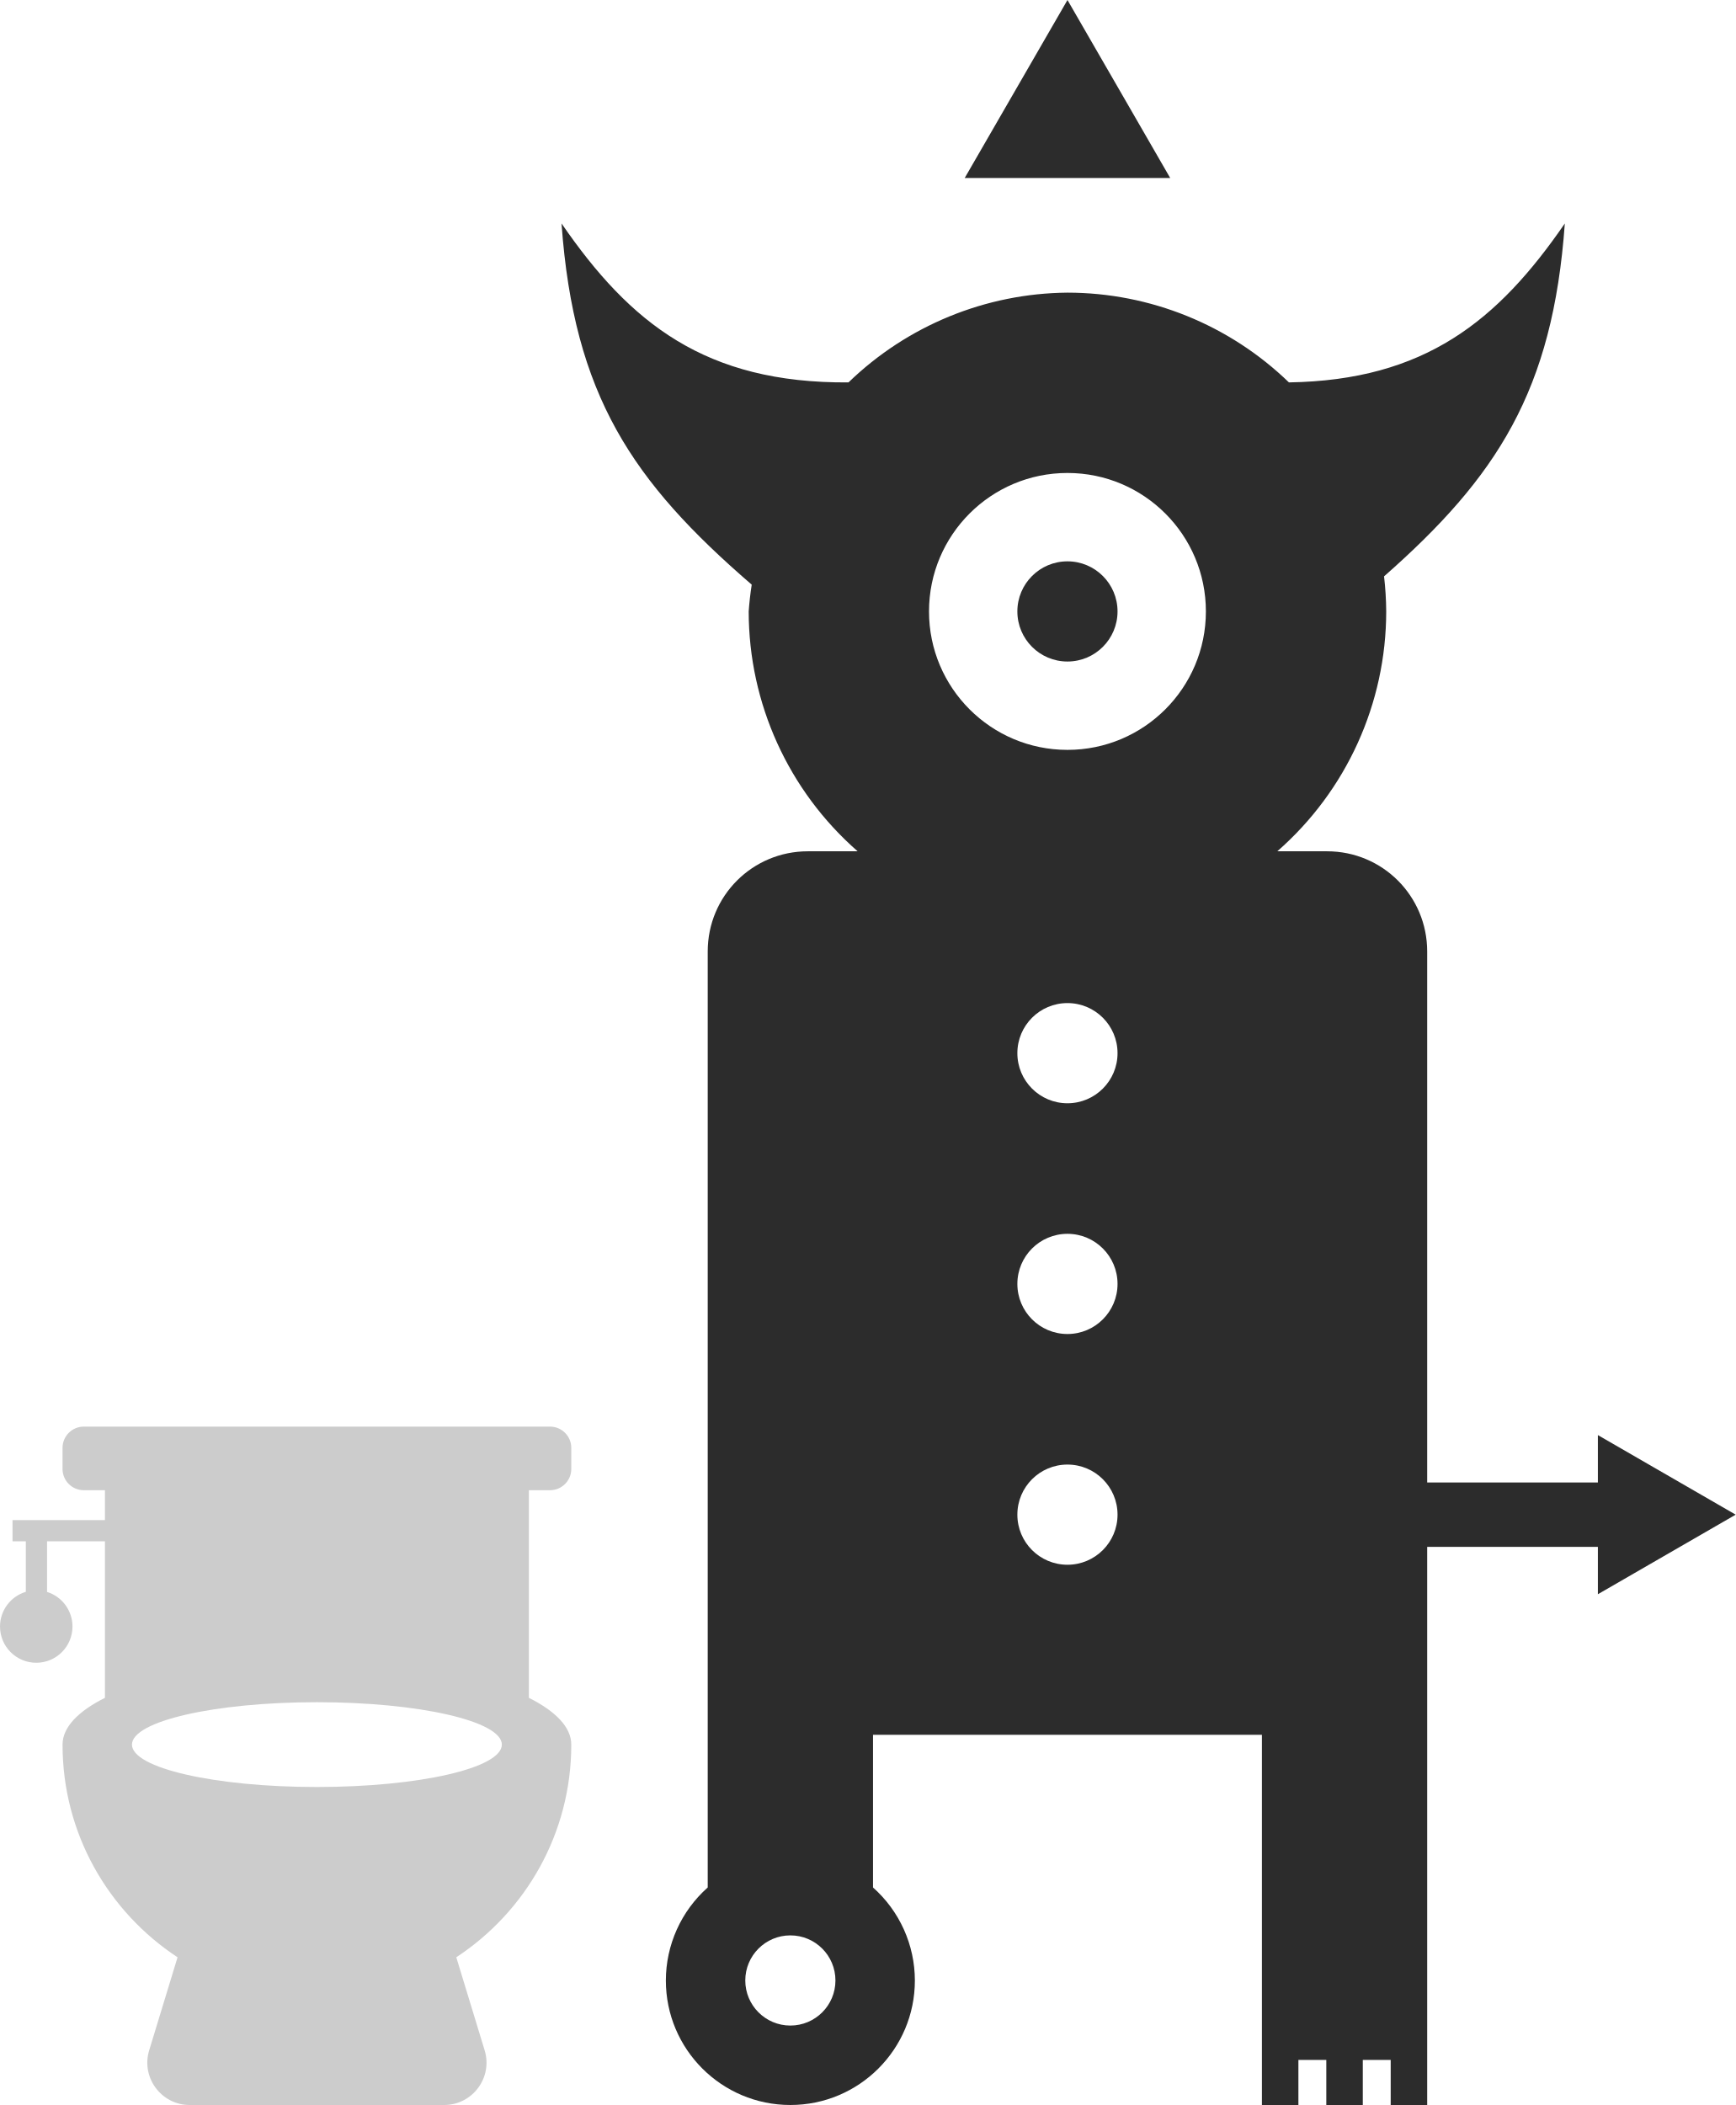
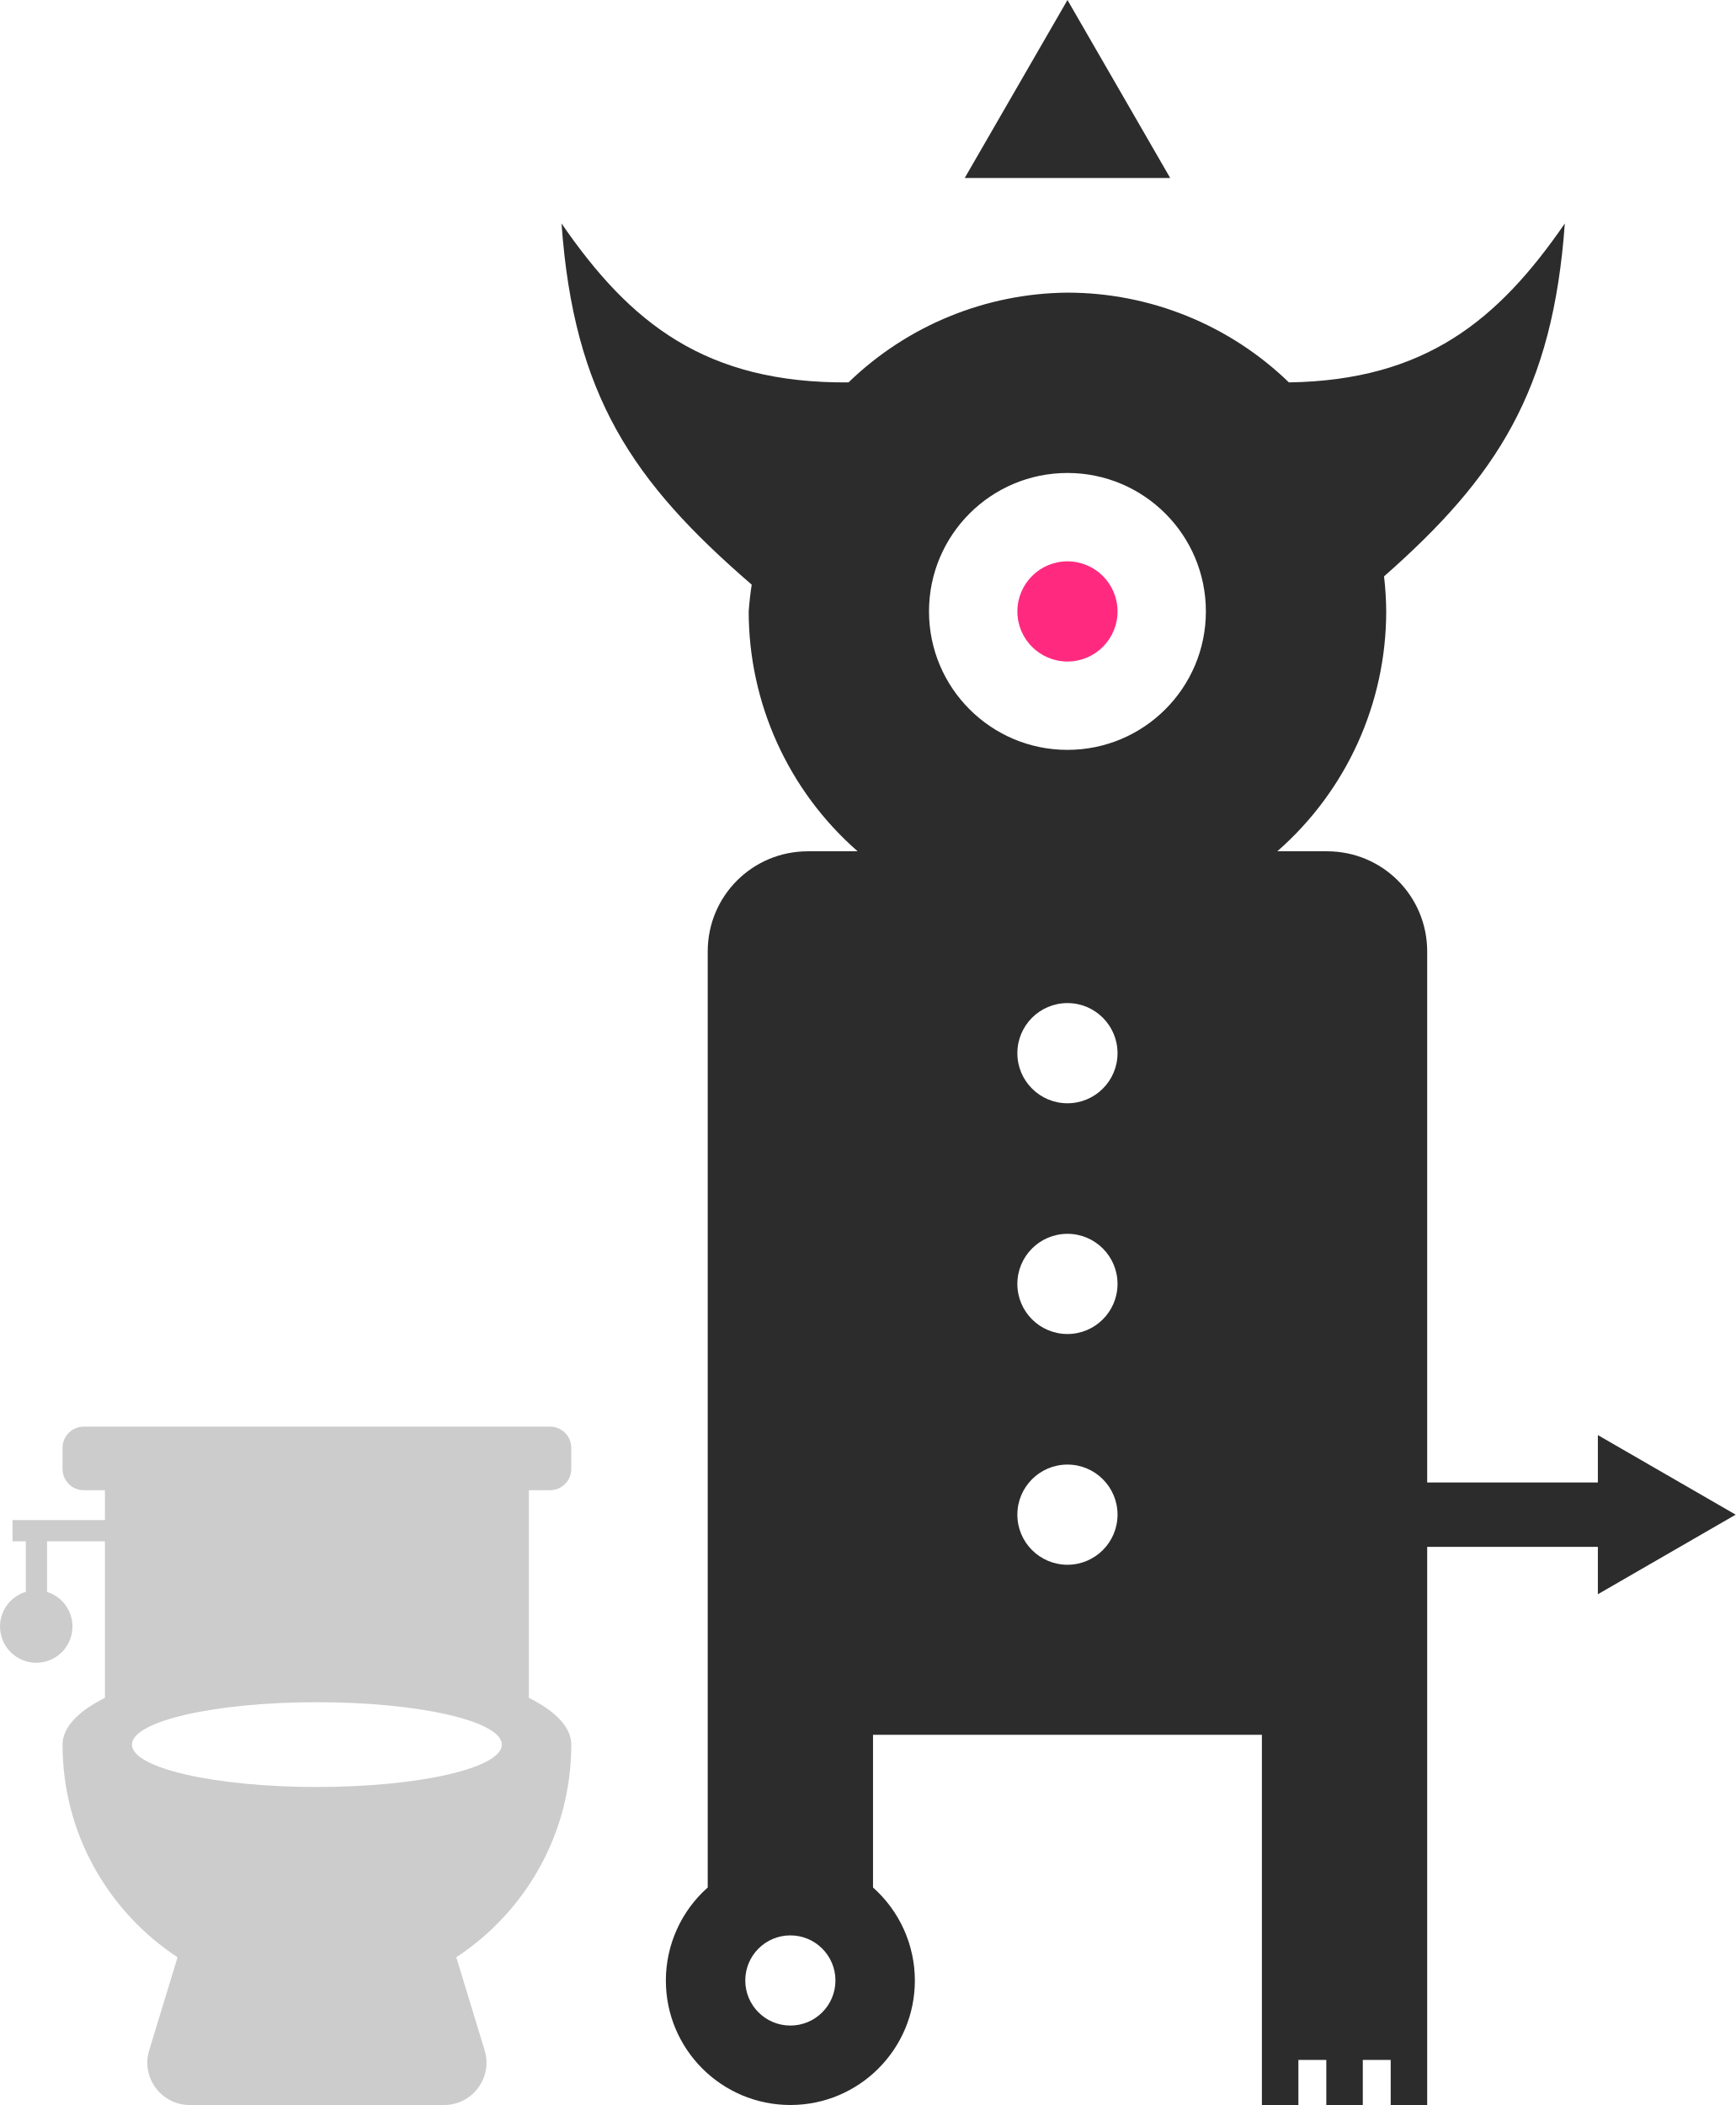
<svg xmlns="http://www.w3.org/2000/svg" width="679.876" height="824.438" viewBox="0 0 179.884 218.133" version="1.1" id="svg5">
  <defs id="defs2" />
  <g id="layer1" style="display:inline" transform="translate(-21.19767,-65.23246)">
-     <g id="g1" transform="translate(35.23728,25.79873)" style="opacity:1;fill:#2c2c2c;fill-opacity:1">
-       <path id="path736" style="fill:#2c2c2c;fill-opacity:1;stroke:none;stroke-width:0.529;stroke-opacity:0.8;stop-color:#000000" d="m 44.156,62.589 c 1.276,17.814 7.336,26.748 19.711,37.43 a 33.035,33.035 0 0 0 -0.313,2.775 33.035,33.035 0 0 0 11.29,24.855 h -5.155 c -5.752,0 -10.382,4.63 -10.382,10.382 v 59.777 11.012 6.366 4.016 15.824 a 12.903,12.903 0 0 0 -4.338,9.637 12.903,12.903 0 0 0 12.904,12.903 12.903,12.903 0 0 0 12.903,-12.903 12.903,12.903 0 0 0 -4.338,-9.636 v -15.825 h 40.304 v 30.021 3.671 4.672 h 3.782 v -4.672 h 2.892 v 4.672 h 3.782 v -4.672 h 2.892 v 4.672 h 3.782 v -4.672 -3.671 -30.021 -3.238 -7.145 -9.09 h 17.689 v 4.909 l 7.142,-4.123 7.142,-4.123 -7.142,-4.123 -7.142,-4.123 v 4.91 h -17.689 v -55.025 c 0,-5.752 -4.63,-10.382 -10.382,-10.382 h -5.153 a 33.035,33.035 0 0 0 11.288,-24.855 33.035,33.035 0 0 0 -0.224,-3.634 c 11.71,-10.309 17.493,-19.238 18.735,-36.571 -6.928,10.072 -14.504,16.253 -28.594,16.471 A 33.035,33.035 0 0 0 96.589,69.759 33.035,33.035 0 0 0 73.897,79.061 C 59.068,79.166 51.269,72.93 44.156,62.589 Z M 96.589,88.446 A 14.348,14.348 0 0 1 110.937,102.794 14.348,14.348 0 0 1 96.589,117.141 14.348,14.348 0 0 1 82.241,102.794 14.348,14.348 0 0 1 96.589,88.446 Z m 0,54.933 a 5.191,5.191 0 0 1 5.191,5.191 5.191,5.191 0 0 1 -5.191,5.191 5.191,5.191 0 0 1 -5.191,-5.191 5.191,5.191 0 0 1 5.191,-5.191 z m 0,23.911 a 5.191,5.191 0 0 1 5.191,5.191 5.191,5.191 0 0 1 -5.191,5.191 5.191,5.191 0 0 1 -5.191,-5.191 5.191,5.191 0 0 1 5.191,-5.191 z m 0,23.911 a 5.191,5.191 0 0 1 5.191,5.191 5.191,5.191 0 0 1 -5.191,5.191 5.191,5.191 0 0 1 -5.191,-5.191 5.191,5.191 0 0 1 5.191,-5.191 z m -28.717,48.789 a 4.672,4.672 0 0 1 4.672,4.672 4.672,4.672 0 0 1 -4.672,4.672 4.672,4.672 0 0 1 -4.672,-4.672 4.672,4.672 0 0 1 4.672,-4.672 z" />
-       <circle style="fill:#2c2c2c;fill-opacity:1;stroke:none;stroke-width:0.529;stroke-opacity:0.8;stop-color:#000000" id="circle2942" cx="96.589" cy="102.794" r="5.191" />
-       <path style="fill:#2c2c2c;fill-opacity:1;stroke:none;stroke-width:0.357;stroke-opacity:0.8;stop-color:#000000" id="path3032" d="m 109.283,25.86 -7.189,0 -7.189,0 3.595,-6.226 3.595,-6.226 3.595,6.226 z" transform="matrix(1.48137,0,0,1.48137,-54.64939,19.57302)" />
-     </g>
+     <path id="path736" style="fill:#2c2c2c;fill-opacity:1;stroke:none;stroke-width:0.529;stroke-opacity:0.8;stop-color:#000000" d="m 79.393,88.388 c 1.276,17.814 7.336,26.748 19.711,37.43 a 33.035,33.035 0 0 0 -0.313,2.775 33.035,33.035 0 0 0 11.29,24.855 h -5.155 c -5.752,0 -10.382,4.63 -10.382,10.382 v 59.777 11.012 6.366 4.016 15.824 a 12.903,12.903 0 0 0 -4.338,9.637 12.903,12.903 0 0 0 12.904,12.903 12.903,12.903 0 0 0 12.903,-12.903 12.903,12.903 0 0 0 -4.338,-9.636 v -15.825 h 40.304 v 30.021 3.671 4.672 h 3.782 v -4.672 h 2.892 v 4.672 h 3.782 v -4.672 h 2.892 v 4.672 h 3.782 v -4.672 -3.671 -30.021 -3.238 -7.145 -9.09 h 17.689 v 4.909 l 7.142,-4.123 7.142,-4.123 -7.142,-4.123 -7.142,-4.123 v 4.91 h -17.689 v -55.025 c 0,-5.752 -4.63,-10.382 -10.382,-10.382 h -5.153 a 33.035,33.035 0 0 0 11.288,-24.855 33.035,33.035 0 0 0 -0.224,-3.634 c 11.71,-10.309 17.493,-19.238 18.735,-36.571 -6.928,10.072 -14.504,16.253 -28.594,16.471 a 33.035,33.035 0 0 0 -22.952,-9.302 33.035,33.035 0 0 0 -22.693,9.303 C 94.306,104.964 86.506,98.729 79.393,88.388 Z m 52.433,25.857 a 14.348,14.348 0 0 1 14.347,14.347 14.348,14.348 0 0 1 -14.347,14.347 14.348,14.348 0 0 1 -14.348,-14.347 14.348,14.348 0 0 1 14.348,-14.347 z m 0,54.933 a 5.191,5.191 0 0 1 5.191,5.191 5.191,5.191 0 0 1 -5.191,5.191 5.191,5.191 0 0 1 -5.191,-5.191 5.191,5.191 0 0 1 5.191,-5.191 z m 0,23.911 a 5.191,5.191 0 0 1 5.191,5.191 5.191,5.191 0 0 1 -5.191,5.191 5.191,5.191 0 0 1 -5.191,-5.191 5.191,5.191 0 0 1 5.191,-5.191 z m 0,23.911 a 5.191,5.191 0 0 1 5.191,5.191 5.191,5.191 0 0 1 -5.191,5.191 5.191,5.191 0 0 1 -5.191,-5.191 5.191,5.191 0 0 1 5.191,-5.191 z m -28.717,48.789 a 4.672,4.672 0 0 1 4.672,4.672 4.672,4.672 0 0 1 -4.672,4.672 4.672,4.672 0 0 1 -4.672,-4.672 4.672,4.672 0 0 1 4.672,-4.672 z" />
+     <circle style="fill:#ff2a7f;fill-opacity:1;stroke:none;stroke-width:0.529;stroke-opacity:0.8;stop-color:#000000" id="circle2942" cx="131.827" cy="128.592" r="5.191" />
+     <path style="fill:#2c2c2c;fill-opacity:1;stroke:none;stroke-width:0.357;stroke-opacity:0.8;stop-color:#000000" id="path3032" d="m 109.283,25.86 -7.189,0 -7.189,0 3.595,-6.226 3.595,-6.226 3.595,6.226 z" transform="matrix(1.48137,0,0,1.48137,-19.4121,45.37175)" />
    <path id="path2" style="opacity:1;fill:#cccccc;stroke-width:0.413" d="m 29.876,213.067 c -1.208,0 -2.197,0.989 -2.197,2.197 v 2.197 c 0,1.208 0.989,2.197 2.197,2.197 h 2.197 v 3.093 h -9.577 v 2.202 h 1.377 v 5.234 a 3.756,3.756 0 0 0 -2.674,3.595 3.756,3.756 0 0 0 3.755,3.756 3.756,3.756 0 0 0 3.756,-3.756 3.756,3.756 0 0 0 -2.635,-3.584 v -5.245 h 5.999 v 16.22 c -2.773,1.387 -4.394,3.048 -4.394,4.847 0,9.227 4.751,17.327 11.918,22.037 l -2.938,9.638 c -0.865,2.815 1.249,5.671 4.201,5.671 h 26.362 c 2.952,0 5.066,-2.856 4.201,-5.671 l -2.938,-9.638 c 7.167,-4.709 11.918,-12.81 11.918,-22.037 0,-1.799 -1.62,-3.46 -4.394,-4.847 v -21.515 h 2.197 c 1.208,0 2.197,-0.989 2.197,-2.197 v -2.197 c 0,-1.208 -0.989,-2.197 -2.197,-2.197 z m 24.165,28.558 c 10.586,0 19.167,1.963 19.167,4.394 0,2.43 -8.581,4.394 -19.167,4.394 -10.586,0 -19.167,-1.963 -19.167,-4.394 0,-2.43 8.581,-4.394 19.167,-4.394 z" />
  </g>
</svg>
